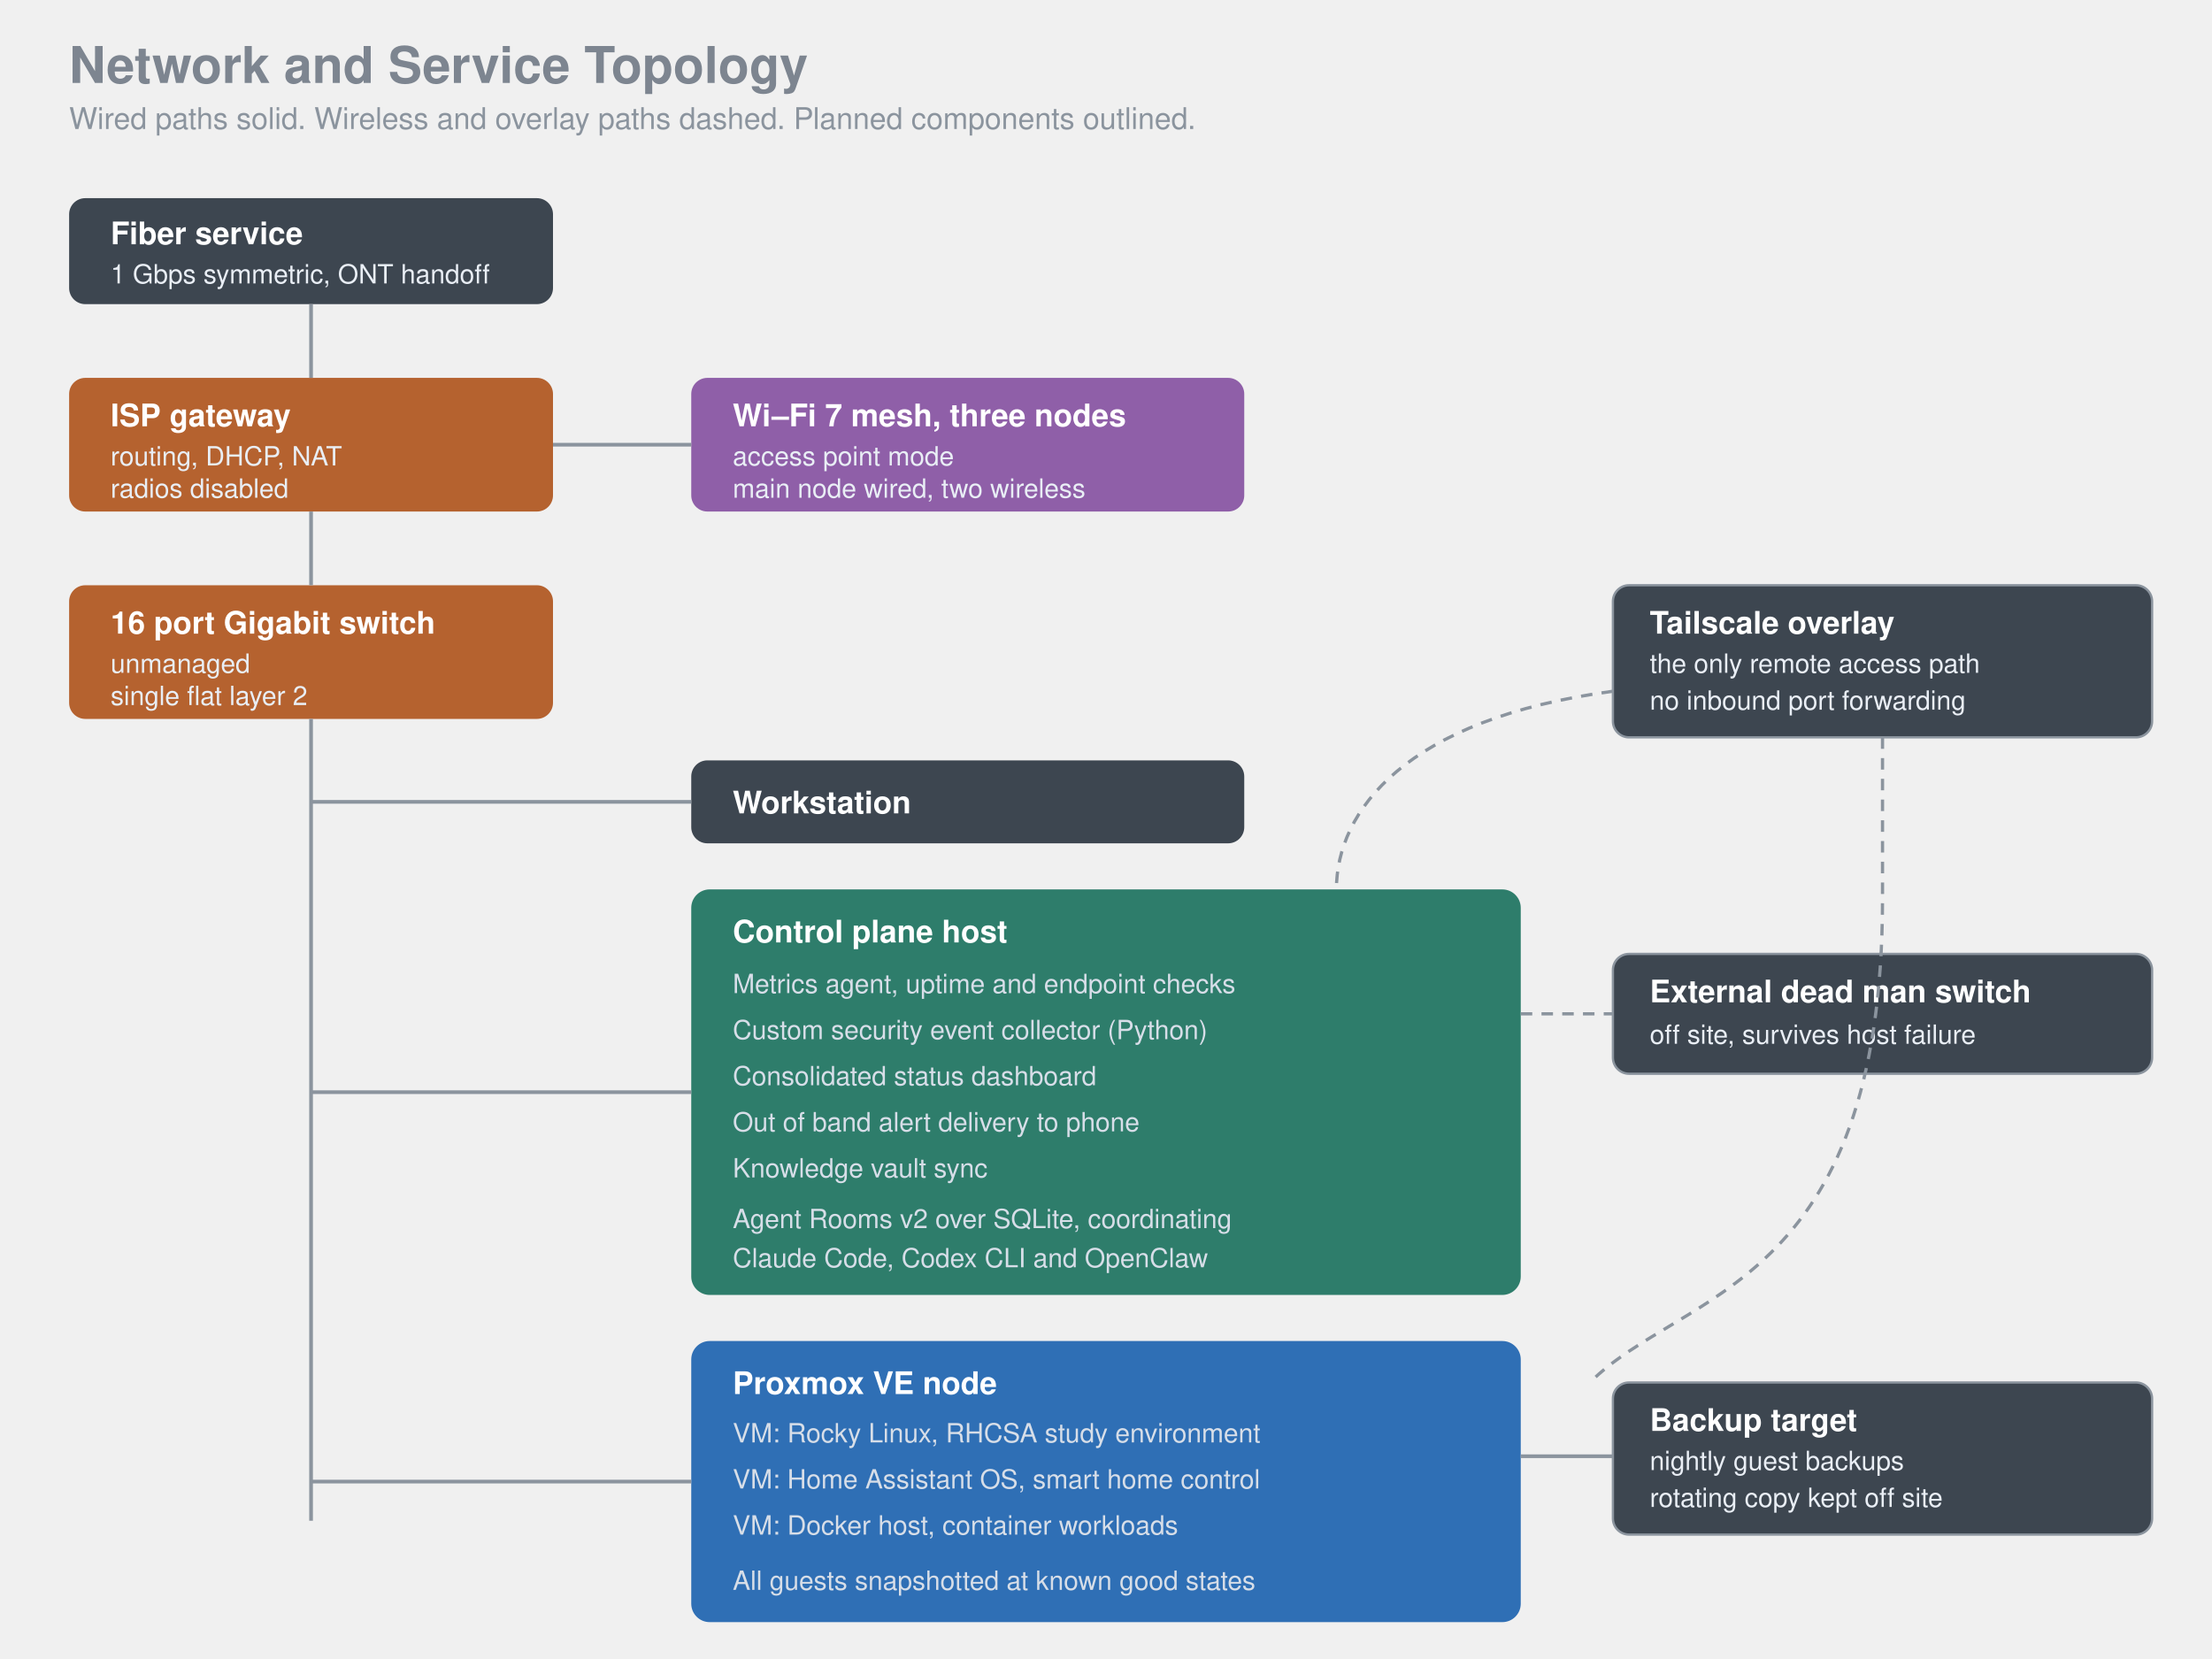
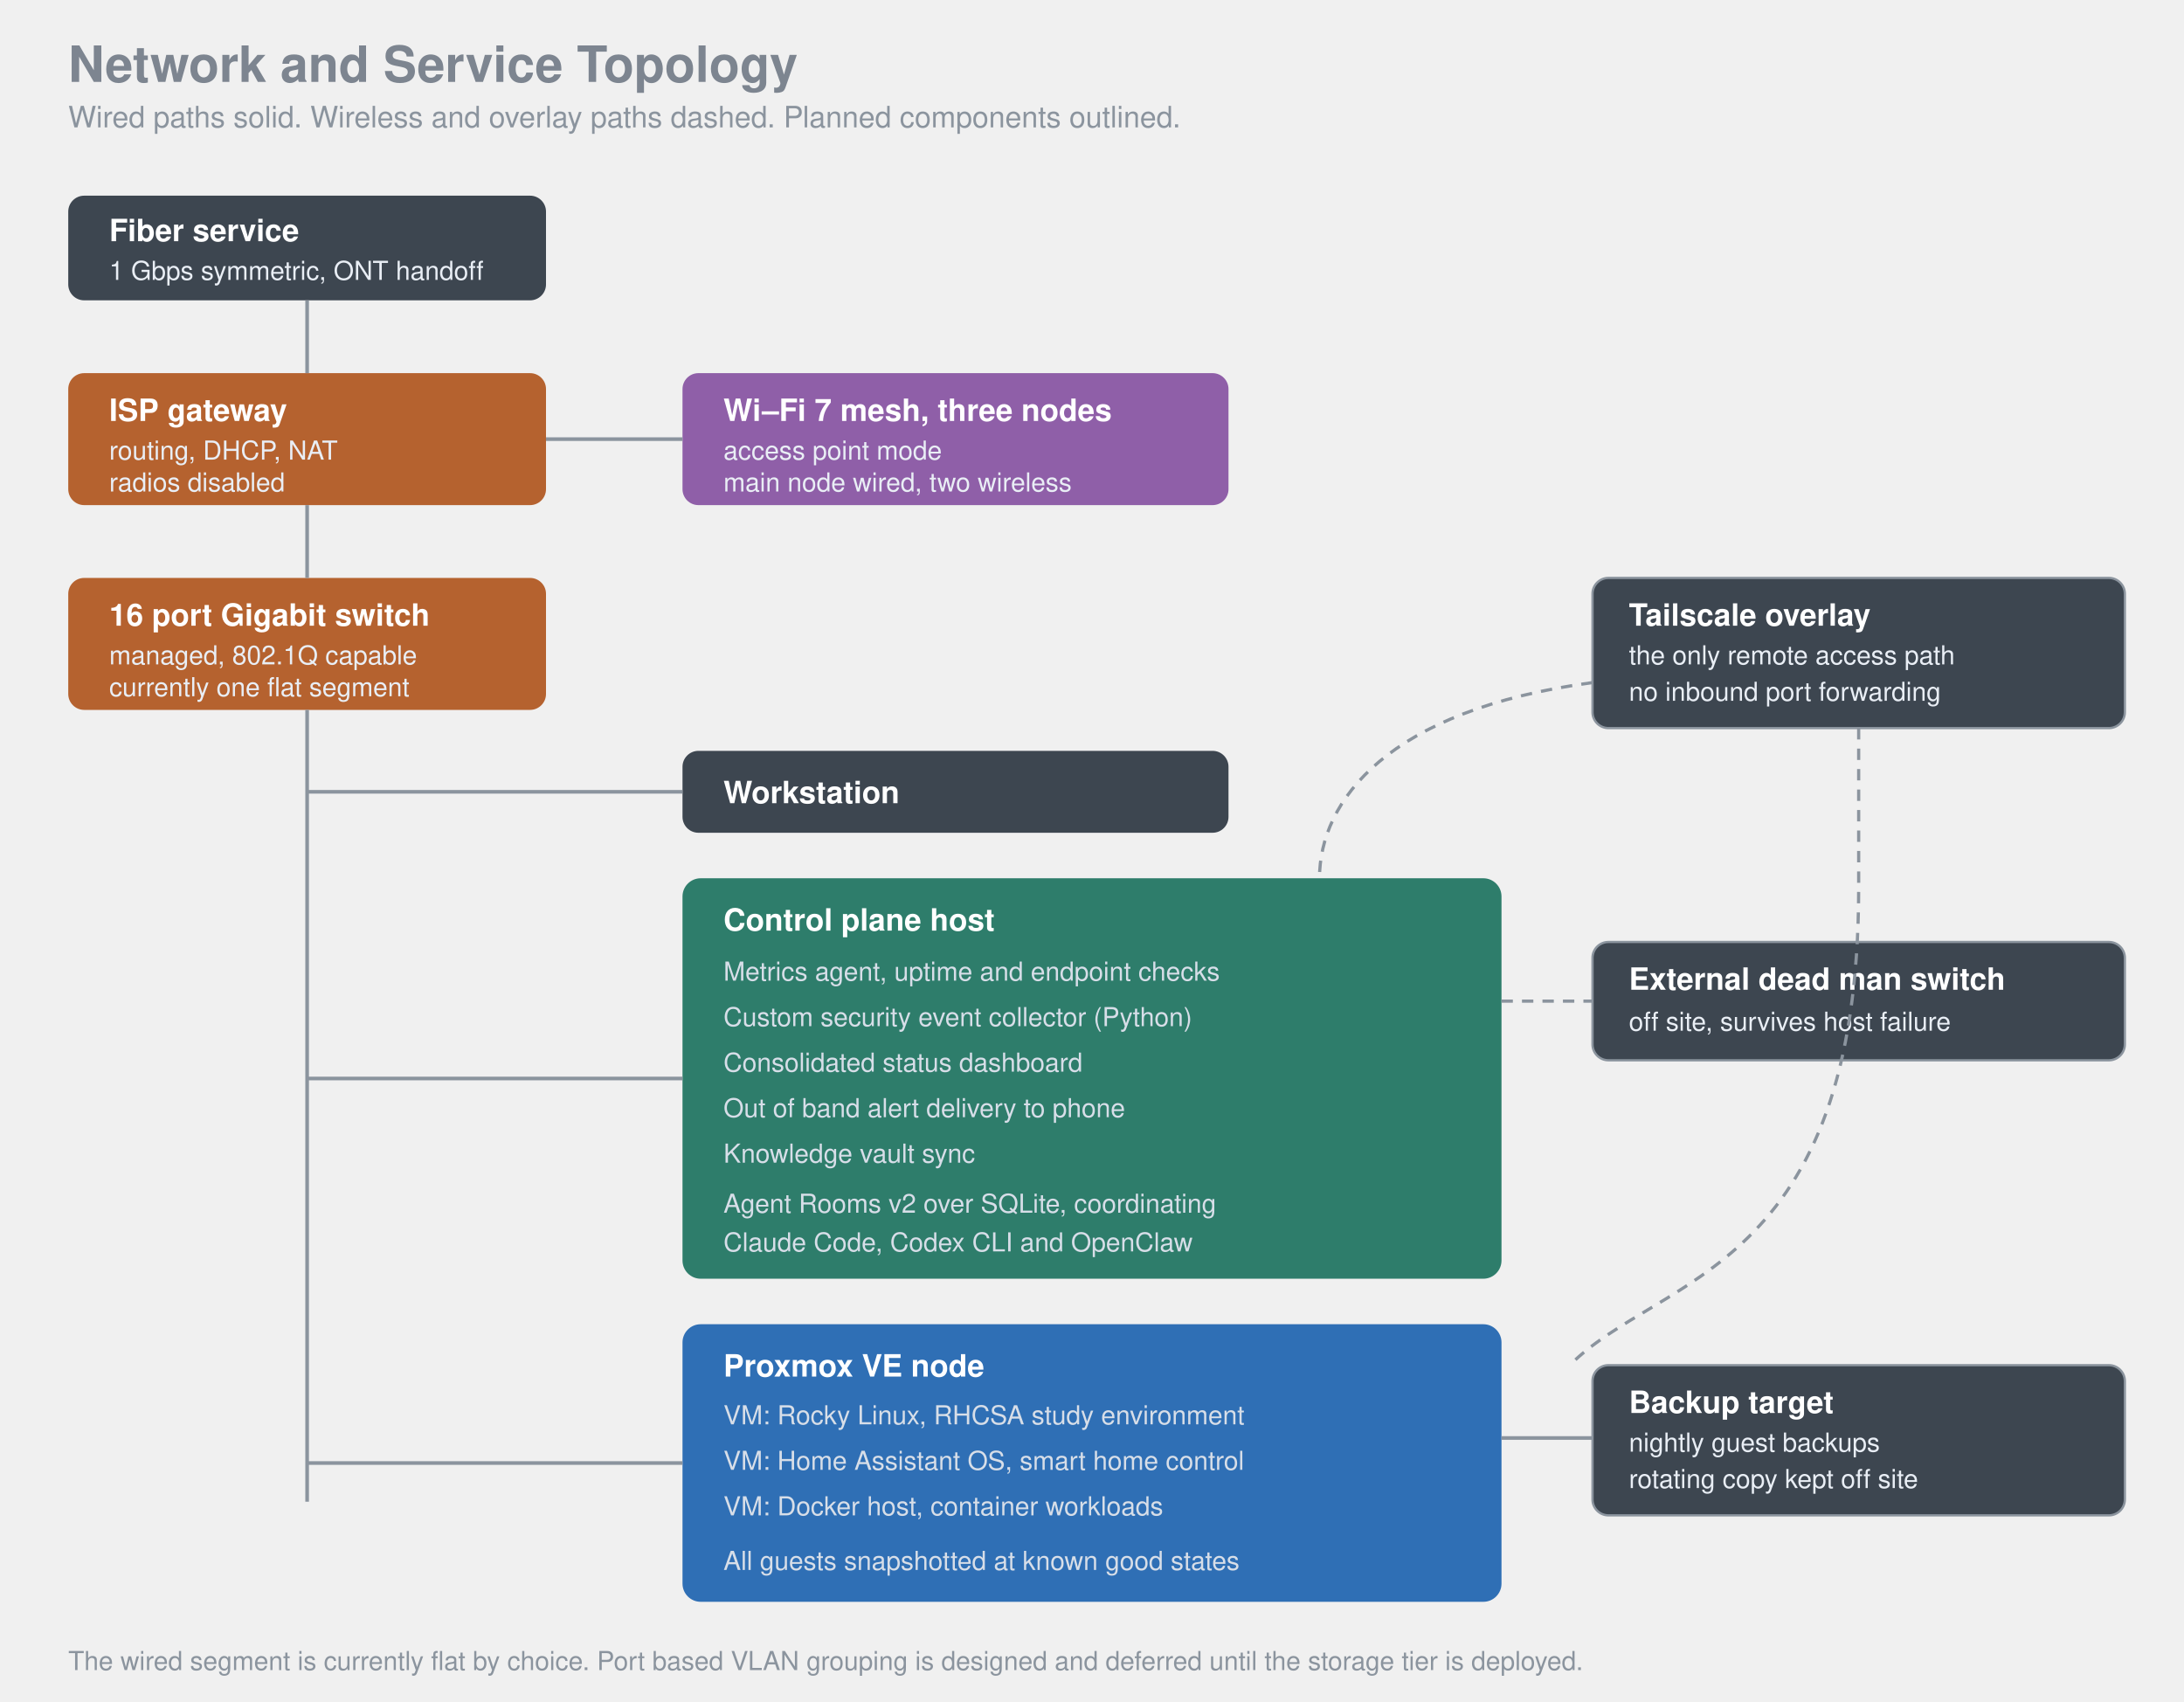
- <svg xmlns="http://www.w3.org/2000/svg" viewBox="0 0 960 720" width="960" height="720" font-family="ui-sans-serif, -apple-system, 'Segoe UI', Helvetica, Arial, sans-serif">
+ <svg xmlns="http://www.w3.org/2000/svg" viewBox="0 0 960 748" width="960" height="748" font-family="ui-sans-serif, -apple-system, 'Segoe UI', Helvetica, Arial, sans-serif">
  <style>
    .ttl  { font-size: 22px; font-weight: 700; fill: #7D8590; }
    .sub  { font-size: 13px; fill: #8B949E; }
    .bx   { font-size: 13.5px; font-weight: 700; fill: #FFFFFF; }
    .bs   { font-size: 11.5px; fill: #E9EEF5; }
    .svc  { font-size: 11.5px; fill: #D7DEE8; }
    .note { font-size: 11.5px; fill: #8B949E; }
    .wire { stroke: #8B949E; stroke-width: 1.6; fill: none; }
    .dash { stroke: #8B949E; stroke-width: 1.4; fill: none; stroke-dasharray: 5 4; }
  </style>
  <text x="30" y="36" class="ttl">Network and Service Topology</text>
  <text x="30" y="56" class="sub">Wired paths solid. Wireless and overlay paths dashed. Planned components outlined.</text>
  <rect x="30" y="86" width="210" height="46" rx="7" fill="#3D4650" />
  <text x="48" y="106" class="bx">Fiber service</text>
  <text x="48" y="123" class="bs">1 Gbps symmetric, ONT handoff</text>
  <rect x="30" y="164" width="210" height="58" rx="7" fill="#B5622F" />
  <text x="48" y="185" class="bx">ISP gateway</text>
  <text x="48" y="202" class="bs">routing, DHCP, NAT</text>
  <text x="48" y="216" class="bs">radios disabled</text>
  <path class="wire" d="M135,132 L135,164" />
  <rect x="300" y="164" width="240" height="58" rx="7" fill="#8F5FA8" />
  <text x="318" y="185" class="bx">Wi–Fi 7 mesh, three nodes</text>
  <text x="318" y="202" class="bs">access point mode</text>
  <text x="318" y="216" class="bs">main node wired, two wireless</text>
  <path class="wire" d="M240,193 L300,193" />
  <rect x="30" y="254" width="210" height="58" rx="7" fill="#B5622F" />
  <text x="48" y="275" class="bx">16 port Gigabit switch</text>
-   <text x="48" y="292" class="bs">unmanaged</text>
-   <text x="48" y="306" class="bs">single flat layer 2</text>
+   <text x="48" y="292" class="bs">managed, 802.1Q capable</text>
+   <text x="48" y="306" class="bs">currently one flat segment</text>
  <path class="wire" d="M135,222 L135,254" />
  <path class="wire" d="M135,312 L135,660" />
  <rect x="300" y="330" width="240" height="36" rx="7" fill="#3D4650" />
  <text x="318" y="353" class="bx">Workstation</text>
  <path class="wire" d="M135,348 L300,348" />
  <rect x="300" y="386" width="360" height="176" rx="8" fill="#2E7D6B" />
  <text x="318" y="409" class="bx">Control plane host</text>
  <text x="318" y="431" class="svc">Metrics agent, uptime and endpoint checks</text>
  <text x="318" y="451" class="svc">Custom security event collector (Python)</text>
  <text x="318" y="471" class="svc">Consolidated status dashboard</text>
  <text x="318" y="491" class="svc">Out of band alert delivery to phone</text>
  <text x="318" y="511" class="svc">Knowledge vault sync</text>
  <text x="318" y="533" class="svc">Agent Rooms v2 over SQLite, coordinating</text>
  <text x="318" y="550" class="svc">Claude Code, Codex CLI and OpenClaw</text>
  <path class="wire" d="M135,474 L300,474" />
  <rect x="700" y="414" width="234" height="52" rx="7" fill="#3D4650" stroke="#8B949E" stroke-width="1" />
  <text x="716" y="435" class="bx">External dead man switch</text>
  <text x="716" y="453" class="bs">off site, survives host failure</text>
  <path class="dash" d="M660,440 L700,440" />
  <rect x="300" y="582" width="360" height="122" rx="8" fill="#2F6FB5" />
  <text x="318" y="605" class="bx">Proxmox VE node</text>
  <text x="318" y="626" class="svc">VM: Rocky Linux, RHCSA study environment</text>
  <text x="318" y="646" class="svc">VM: Home Assistant OS, smart home control</text>
  <text x="318" y="666" class="svc">VM: Docker host, container workloads</text>
  <text x="318" y="690" class="svc">All guests snapshotted at known good states</text>
  <path class="wire" d="M135,643 L300,643" />
  <rect x="700" y="600" width="234" height="66" rx="7" fill="#3D4650" stroke="#8B949E" stroke-width="1" />
  <text x="716" y="621" class="bx">Backup target</text>
  <text x="716" y="638" class="bs">nightly guest backups</text>
  <text x="716" y="654" class="bs">rotating copy kept off site</text>
  <path class="wire" d="M660,632 L700,632" />
  <rect x="700" y="254" width="234" height="66" rx="7" fill="#3D4650" stroke="#8B949E" stroke-width="1" />
  <text x="716" y="275" class="bx">Tailscale overlay</text>
  <text x="716" y="292" class="bs">the only remote access path</text>
  <text x="716" y="308" class="bs">no inbound port forwarding</text>
  <path class="dash" d="M700,300 C610,312 580,352 580,386" />
  <path class="dash" d="M817,320 L817,390 C817,560 730,560 690,600" />
+   <text x="30" y="734" class="note">The wired segment is currently flat by choice. Port based VLAN grouping is designed and deferred until the storage tier is deployed.</text>
</svg>
